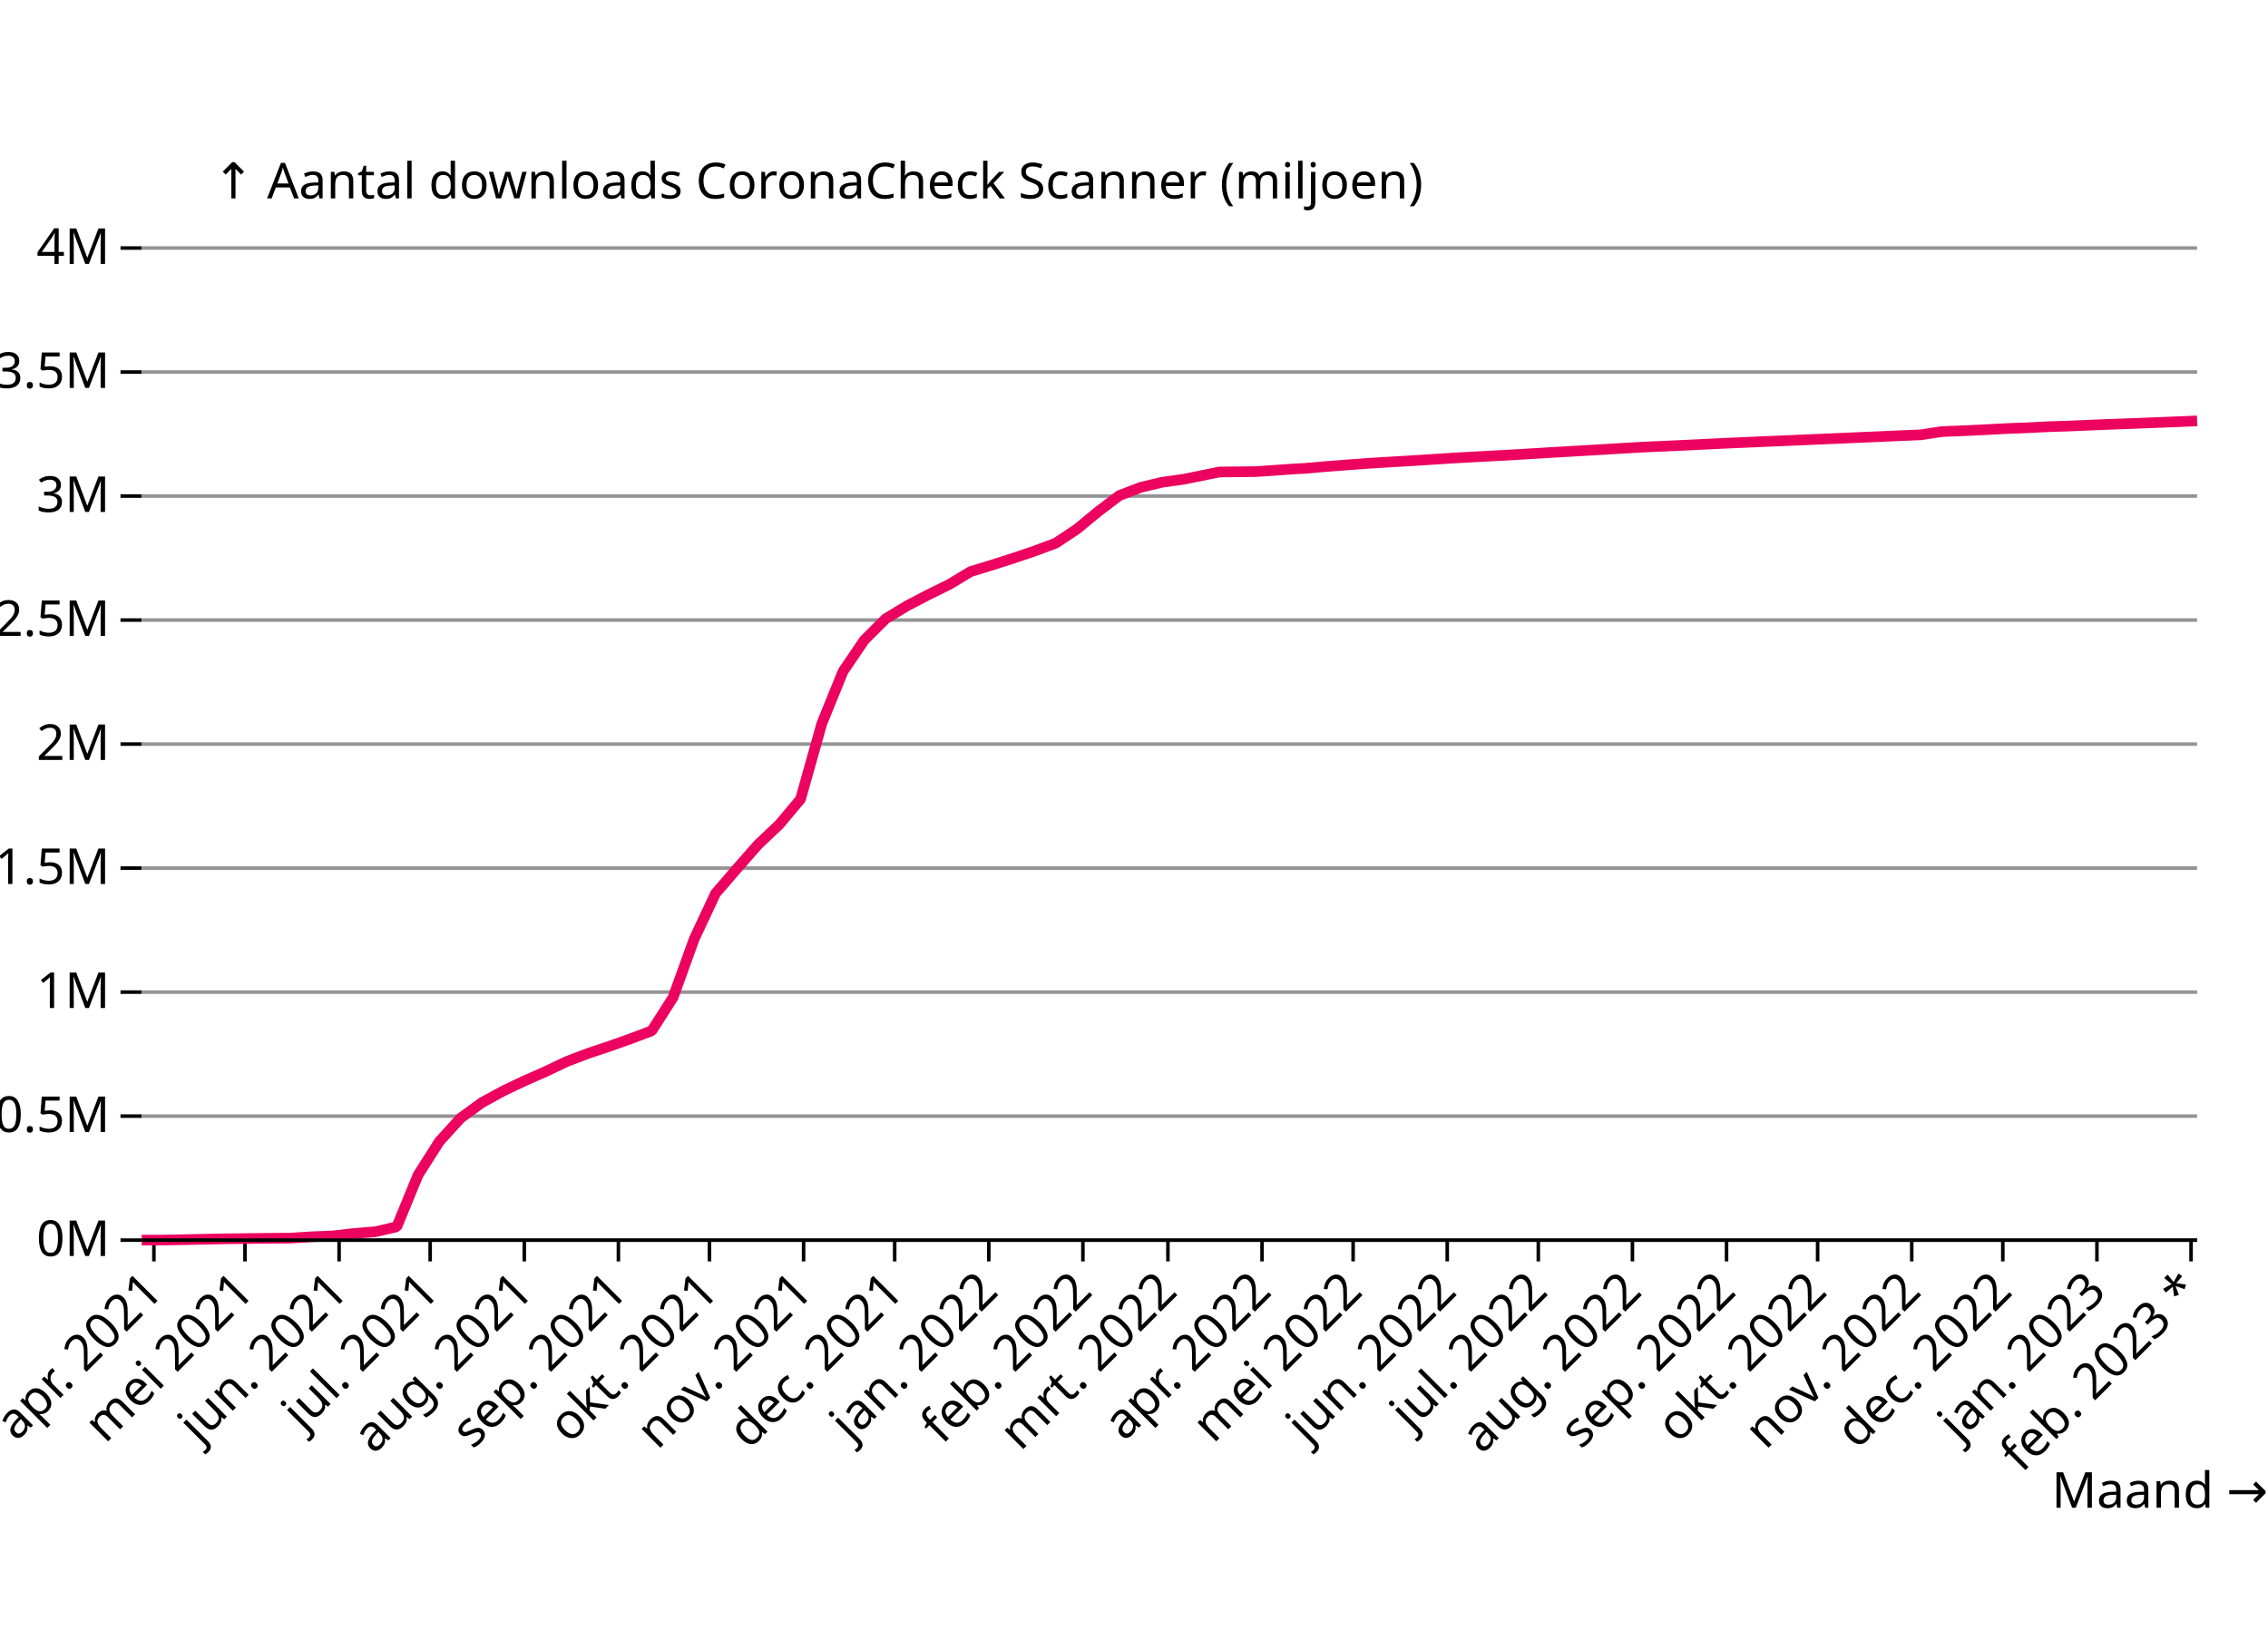
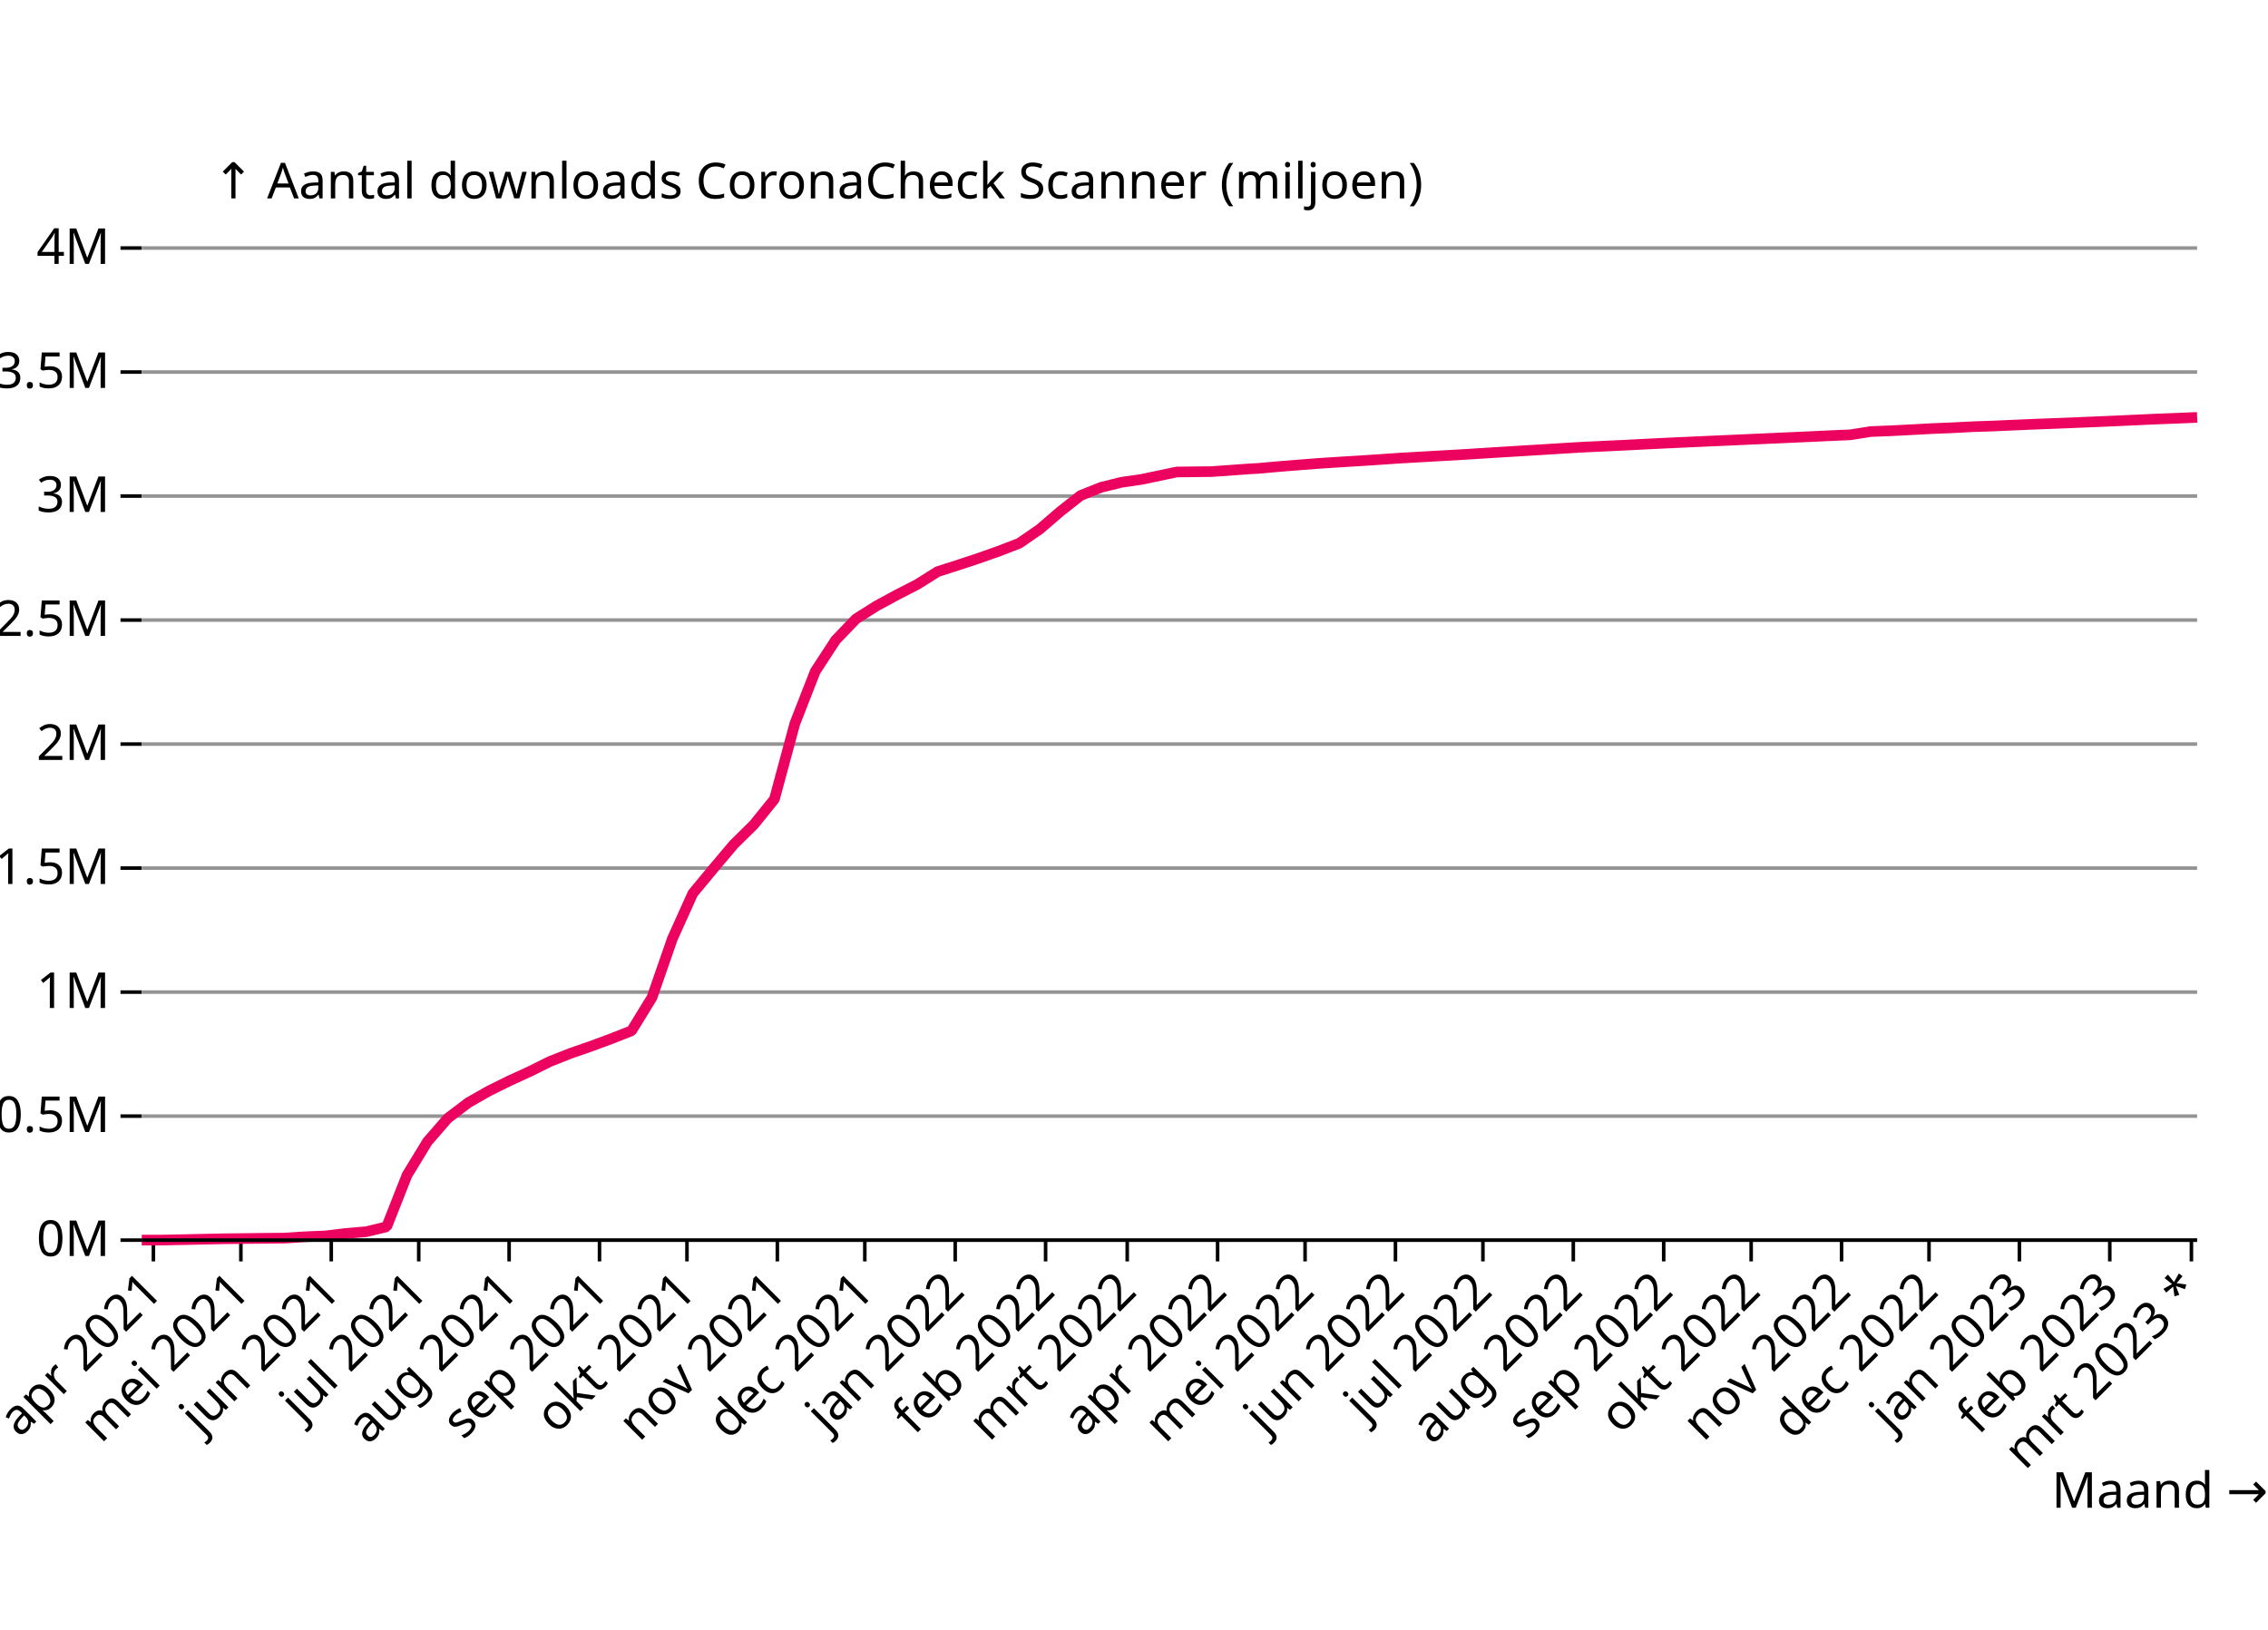
<svg xmlns="http://www.w3.org/2000/svg" class="plot" fill="currentColor" text-anchor="middle" width="640" height="460" viewBox="0 0 640 400" style="font-family: 'RO Sans', sans-serif; font-size: 14px;">
  <style>
        line[stroke-opacity] {
            stroke-opacity: 1;
            stroke: #949494;
        }
</style>
  <g transform="translate(40,0)" fill="none" text-anchor="end">
    <g class="tick" opacity="1" transform="translate(0,320)">
      <line stroke="currentColor" x2="-6" />
      <line stroke="currentColor" x2="580" stroke-opacity="0.1" />
      <text fill="currentColor" x="-9" dy="0.32em">0M</text>
    </g>
    <g class="tick" opacity="1" transform="translate(0,285)">
      <line stroke="currentColor" x2="-6" />
      <line stroke="currentColor" x2="580" stroke-opacity="0.1" />
      <text fill="currentColor" x="-9" dy="0.32em">0.5M</text>
    </g>
    <g class="tick" opacity="1" transform="translate(0,250)">
      <line stroke="currentColor" x2="-6" />
      <line stroke="currentColor" x2="580" stroke-opacity="0.1" />
      <text fill="currentColor" x="-9" dy="0.32em">1M</text>
    </g>
    <g class="tick" opacity="1" transform="translate(0,215)">
      <line stroke="currentColor" x2="-6" />
      <line stroke="currentColor" x2="580" stroke-opacity="0.1" />
      <text fill="currentColor" x="-9" dy="0.32em">1.5M</text>
    </g>
    <g class="tick" opacity="1" transform="translate(0,180)">
      <line stroke="currentColor" x2="-6" />
      <line stroke="currentColor" x2="580" stroke-opacity="0.1" />
      <text fill="currentColor" x="-9" dy="0.32em">2M</text>
    </g>
    <g class="tick" opacity="1" transform="translate(0,145)">
      <line stroke="currentColor" x2="-6" />
      <line stroke="currentColor" x2="580" stroke-opacity="0.1" />
      <text fill="currentColor" x="-9" dy="0.32em">2.5M</text>
    </g>
    <g class="tick" opacity="1" transform="translate(0,110)">
      <line stroke="currentColor" x2="-6" />
      <line stroke="currentColor" x2="580" stroke-opacity="0.1" />
      <text fill="currentColor" x="-9" dy="0.32em">3M</text>
    </g>
    <g class="tick" opacity="1" transform="translate(0,75)">
      <line stroke="currentColor" x2="-6" />
      <line stroke="currentColor" x2="580" stroke-opacity="0.1" />
      <text fill="currentColor" x="-9" dy="0.32em">3.5M</text>
    </g>
    <g class="tick" opacity="1" transform="translate(0,40)">
      <line stroke="currentColor" x2="-6" />
      <line stroke="currentColor" x2="580" stroke-opacity="0.1" />
      <text fill="currentColor" x="-9" dy="0.32em">4M</text>
    </g>
    <text fill="currentColor" transform="translate(20,40)" dy="-1em" text-anchor="start">↑ Aantal downloads CoronaCheck Scanner (miljoen)</text>
  </g>
  <g transform="translate(0,320)" fill="none" text-anchor="middle">
-     <g class="tick" opacity="1" transform="translate(43.42688,0)">
+     <g class="tick" opacity="1" transform="translate(43.29097,0)">
      <line stroke="currentColor" y2="6" />
-       <text fill="currentColor" dy="0.32em" transform="translate(0, 11.82843) rotate(-45)" text-anchor="end">apr. 2021</text>
+       <text fill="currentColor" dy="0.32em" transform="translate(0, 11.82843) rotate(-45)" text-anchor="end">apr 2021</text>
    </g>
-     <g class="tick" opacity="1" transform="translate(69.12851,0)">
+     <g class="tick" opacity="1" transform="translate(67.97328,0)">
      <line stroke="currentColor" y2="6" />
      <text fill="currentColor" dy="0.32em" transform="translate(0, 11.82843) rotate(-45)" text-anchor="end">mei 2021</text>
    </g>
-     <g class="tick" opacity="1" transform="translate(95.68685,0)">
+     <g class="tick" opacity="1" transform="translate(93.47834,0)">
      <line stroke="currentColor" y2="6" />
-       <text fill="currentColor" dy="0.32em" transform="translate(0, 11.82843) rotate(-45)" text-anchor="end">jun. 2021</text>
+       <text fill="currentColor" dy="0.32em" transform="translate(0, 11.82843) rotate(-45)" text-anchor="end">jun 2021</text>
    </g>
-     <g class="tick" opacity="1" transform="translate(121.3885,0)">
+     <g class="tick" opacity="1" transform="translate(118.1606,0)">
      <line stroke="currentColor" y2="6" />
-       <text fill="currentColor" dy="0.32em" transform="translate(0, 11.82843) rotate(-45)" text-anchor="end">jul. 2021</text>
+       <text fill="currentColor" dy="0.32em" transform="translate(0, 11.82843) rotate(-45)" text-anchor="end">jul 2021</text>
    </g>
-     <g class="tick" opacity="1" transform="translate(147.9468,0)">
+     <g class="tick" opacity="1" transform="translate(143.6657,0)">
      <line stroke="currentColor" y2="6" />
-       <text fill="currentColor" dy="0.32em" transform="translate(0, 11.82843) rotate(-45)" text-anchor="end">aug. 2021</text>
+       <text fill="currentColor" dy="0.32em" transform="translate(0, 11.82843) rotate(-45)" text-anchor="end">aug 2021</text>
    </g>
-     <g class="tick" opacity="1" transform="translate(174.5052,0)">
+     <g class="tick" opacity="1" transform="translate(169.1708,0)">
      <line stroke="currentColor" y2="6" />
-       <text fill="currentColor" dy="0.32em" transform="translate(0, 11.82843) rotate(-45)" text-anchor="end">sep. 2021</text>
+       <text fill="currentColor" dy="0.32em" transform="translate(0, 11.82843) rotate(-45)" text-anchor="end">sep 2021</text>
    </g>
-     <g class="tick" opacity="1" transform="translate(200.2068,0)">
+     <g class="tick" opacity="1" transform="translate(193.8531,0)">
      <line stroke="currentColor" y2="6" />
-       <text fill="currentColor" dy="0.32em" transform="translate(0, 11.82843) rotate(-45)" text-anchor="end">okt. 2021</text>
+       <text fill="currentColor" dy="0.32em" transform="translate(0, 11.82843) rotate(-45)" text-anchor="end">okt 2021</text>
    </g>
-     <g class="tick" opacity="1" transform="translate(226.7651,0)">
+     <g class="tick" opacity="1" transform="translate(219.3581,0)">
      <line stroke="currentColor" y2="6" />
-       <text fill="currentColor" dy="0.32em" transform="translate(0, 11.82843) rotate(-45)" text-anchor="end">nov. 2021</text>
+       <text fill="currentColor" dy="0.32em" transform="translate(0, 11.82843) rotate(-45)" text-anchor="end">nov 2021</text>
    </g>
-     <g class="tick" opacity="1" transform="translate(252.4668,0)">
+     <g class="tick" opacity="1" transform="translate(244.0404,0)">
      <line stroke="currentColor" y2="6" />
-       <text fill="currentColor" dy="0.32em" transform="translate(0, 11.82843) rotate(-45)" text-anchor="end">dec. 2021</text>
+       <text fill="currentColor" dy="0.32em" transform="translate(0, 11.82843) rotate(-45)" text-anchor="end">dec 2021</text>
    </g>
-     <g class="tick" opacity="1" transform="translate(279.0251,0)">
+     <g class="tick" opacity="1" transform="translate(269.5455,0)">
      <line stroke="currentColor" y2="6" />
-       <text fill="currentColor" dy="0.32em" transform="translate(0, 11.82843) rotate(-45)" text-anchor="end">jan. 2022</text>
+       <text fill="currentColor" dy="0.32em" transform="translate(0, 11.82843) rotate(-45)" text-anchor="end">jan 2022</text>
    </g>
-     <g class="tick" opacity="1" transform="translate(305.5835,0)">
+     <g class="tick" opacity="1" transform="translate(295.0505,0)">
      <line stroke="currentColor" y2="6" />
-       <text fill="currentColor" dy="0.32em" transform="translate(0, 11.82843) rotate(-45)" text-anchor="end">feb. 2022</text>
+       <text fill="currentColor" dy="0.32em" transform="translate(0, 11.82843) rotate(-45)" text-anchor="end">feb 2022</text>
    </g>
-     <g class="tick" opacity="1" transform="translate(329.5716,0)">
+     <g class="tick" opacity="1" transform="translate(318.0874,0)">
      <line stroke="currentColor" y2="6" />
-       <text fill="currentColor" dy="0.32em" transform="translate(0, 11.82843) rotate(-45)" text-anchor="end">mrt. 2022</text>
+       <text fill="currentColor" dy="0.32em" transform="translate(0, 11.82843) rotate(-45)" text-anchor="end">mrt 2022</text>
    </g>
-     <g class="tick" opacity="1" transform="translate(356.13,0)">
+     <g class="tick" opacity="1" transform="translate(343.5924,0)">
      <line stroke="currentColor" y2="6" />
-       <text fill="currentColor" dy="0.32em" transform="translate(0, 11.82843) rotate(-45)" text-anchor="end">apr. 2022</text>
+       <text fill="currentColor" dy="0.32em" transform="translate(0, 11.82843) rotate(-45)" text-anchor="end">apr 2022</text>
    </g>
-     <g class="tick" opacity="1" transform="translate(381.8316,0)">
+     <g class="tick" opacity="1" transform="translate(368.2747,0)">
      <line stroke="currentColor" y2="6" />
      <text fill="currentColor" dy="0.32em" transform="translate(0, 11.82843) rotate(-45)" text-anchor="end">mei 2022</text>
    </g>
-     <g class="tick" opacity="1" transform="translate(408.39,0)">
+     <g class="tick" opacity="1" transform="translate(393.7798,0)">
      <line stroke="currentColor" y2="6" />
-       <text fill="currentColor" dy="0.32em" transform="translate(0, 11.82843) rotate(-45)" text-anchor="end">jun. 2022</text>
+       <text fill="currentColor" dy="0.32em" transform="translate(0, 11.82843) rotate(-45)" text-anchor="end">jun 2022</text>
    </g>
-     <g class="tick" opacity="1" transform="translate(434.0916,0)">
+     <g class="tick" opacity="1" transform="translate(418.4621,0)">
      <line stroke="currentColor" y2="6" />
-       <text fill="currentColor" dy="0.32em" transform="translate(0, 11.82843) rotate(-45)" text-anchor="end">jul. 2022</text>
+       <text fill="currentColor" dy="0.32em" transform="translate(0, 11.82843) rotate(-45)" text-anchor="end">jul 2022</text>
    </g>
-     <g class="tick" opacity="1" transform="translate(460.6499,0)">
+     <g class="tick" opacity="1" transform="translate(443.9671,0)">
      <line stroke="currentColor" y2="6" />
-       <text fill="currentColor" dy="0.32em" transform="translate(0, 11.82843) rotate(-45)" text-anchor="end">aug. 2022</text>
+       <text fill="currentColor" dy="0.32em" transform="translate(0, 11.82843) rotate(-45)" text-anchor="end">aug 2022</text>
    </g>
-     <g class="tick" opacity="1" transform="translate(487.2083,0)">
+     <g class="tick" opacity="1" transform="translate(469.4722,0)">
      <line stroke="currentColor" y2="6" />
-       <text fill="currentColor" dy="0.32em" transform="translate(0, 11.82843) rotate(-45)" text-anchor="end">sep. 2022</text>
+       <text fill="currentColor" dy="0.32em" transform="translate(0, 11.82843) rotate(-45)" text-anchor="end">sep 2022</text>
    </g>
-     <g class="tick" opacity="1" transform="translate(512.9099,0)">
+     <g class="tick" opacity="1" transform="translate(494.1545,0)">
      <line stroke="currentColor" y2="6" />
-       <text fill="currentColor" dy="0.32em" transform="translate(0, 11.82843) rotate(-45)" text-anchor="end">okt. 2022</text>
+       <text fill="currentColor" dy="0.32em" transform="translate(0, 11.82843) rotate(-45)" text-anchor="end">okt 2022</text>
    </g>
-     <g class="tick" opacity="1" transform="translate(539.4682,0)">
+     <g class="tick" opacity="1" transform="translate(519.6596,0)">
      <line stroke="currentColor" y2="6" />
-       <text fill="currentColor" dy="0.32em" transform="translate(0, 11.82843) rotate(-45)" text-anchor="end">nov. 2022</text>
+       <text fill="currentColor" dy="0.32em" transform="translate(0, 11.82843) rotate(-45)" text-anchor="end">nov 2022</text>
    </g>
-     <g class="tick" opacity="1" transform="translate(565.1699,0)">
+     <g class="tick" opacity="1" transform="translate(544.3419,0)">
      <line stroke="currentColor" y2="6" />
-       <text fill="currentColor" dy="0.32em" transform="translate(0, 11.82843) rotate(-45)" text-anchor="end">dec. 2022</text>
+       <text fill="currentColor" dy="0.32em" transform="translate(0, 11.82843) rotate(-45)" text-anchor="end">dec 2022</text>
    </g>
-     <g class="tick" opacity="1" transform="translate(591.7282,0)">
+     <g class="tick" opacity="1" transform="translate(569.8469,0)">
      <line stroke="currentColor" y2="6" />
-       <text fill="currentColor" dy="0.32em" transform="translate(0, 11.82843) rotate(-45)" text-anchor="end">jan. 2023</text>
+       <text fill="currentColor" dy="0.32em" transform="translate(0, 11.82843) rotate(-45)" text-anchor="end">jan 2023</text>
    </g>
-     <g class="tick" opacity="1" transform="translate(618.2866,0)">
+     <g class="tick" opacity="1" transform="translate(595.352,0)">
      <line stroke="currentColor" y2="6" />
-       <text fill="currentColor" dy="0.32em" transform="translate(0, 11.82843) rotate(-45)" text-anchor="end">feb. 2023 *</text>
+       <text fill="currentColor" dy="0.32em" transform="translate(0, 11.82843) rotate(-45)" text-anchor="end">feb 2023</text>
+     </g>
+     <g class="tick" opacity="1" transform="translate(618.3888,0)">
+       <line stroke="currentColor" y2="6" />
+       <text fill="currentColor" dy="0.32em" transform="translate(0, 11.82843) rotate(-45)" text-anchor="end">mrt 2023 *</text>
    </g>
    <text fill="currentColor" transform="translate(640,80)" dy="-0.32em" text-anchor="end">Maand →</text>
  </g>
  <g fill="none" stroke="#ec025f" stroke-width="3" stroke-miterlimit="1">
-     <path d="M40,319.983L45.997,319.977L51.994,319.865L57.991,319.739L63.988,319.618L69.985,319.552L75.982,319.484L81.979,319.43L87.976,319.05L93.973,318.809L99.97,318.117L105.968,317.623L111.965,316.233L117.962,301.636L123.959,292.184L129.956,285.571L135.953,281.205L141.95,277.922L147.947,275.071L153.944,272.438L159.941,269.579L165.938,267.305L171.935,265.298L177.932,263.173L183.929,260.909L189.926,251.522L195.923,234.934L201.92,222.156L207.917,215.192L213.914,208.365L219.911,202.681L225.908,195.536L231.905,174.21L237.903,159.478L243.9,150.648L249.897,144.649L255.894,141.014L261.891,137.89L267.888,134.931L273.885,131.32L279.882,129.481L285.879,127.573L291.876,125.541L297.873,123.313L303.87,119.345L309.867,114.395L309.867,114.395L315.864,109.856L321.861,107.551L327.858,106.118L333.855,105.283L344.136,103.207L354.417,103.097L365.554,102.323L368.124,102.192L374.121,101.673L380.118,101.209L386.115,100.767L392.112,100.396L398.109,100.045L404.106,99.664L410.103,99.269L416.1,98.946L422.097,98.618L428.095,98.289L434.092,97.925L440.089,97.566L446.086,97.217L452.083,96.868L458.08,96.504L464.077,96.166L470.074,95.905L476.071,95.627L482.068,95.334L488.065,95.044L494.062,94.784L500.059,94.523L506.056,94.273L512.053,94.01L518.05,93.755L524.047,93.494L530.044,93.237L536.041,92.965L542.038,92.716L548.035,91.798L554.032,91.571L560.03,91.276L566.027,90.959L572.024,90.727L578.021,90.427L584.018,90.234L590.015,89.977L596.012,89.731L602.009,89.511L608.006,89.277L614.003,89.043L620,88.793" />
+     <path d="M40,319.983L45.759,319.977L51.518,319.865L57.278,319.739L63.037,319.618L68.796,319.552L74.555,319.484L80.314,319.43L86.074,319.05L91.833,318.809L97.592,318.117L103.351,317.623L109.11,316.233L114.87,301.636L120.629,292.184L126.388,285.571L132.147,281.205L137.906,277.922L143.666,275.071L149.425,272.438L155.184,269.579L160.943,267.305L166.703,265.298L172.462,263.173L178.221,260.909L183.98,251.522L189.739,234.934L195.499,222.156L201.258,215.192L207.017,208.365L212.776,202.681L218.535,195.536L224.295,174.21L230.054,159.478L235.813,150.648L241.572,144.649L247.331,141.014L253.091,137.89L258.85,134.931L264.609,131.32L270.368,129.481L276.127,127.573L281.887,125.541L287.646,123.313L293.405,119.345L299.164,114.395L299.164,114.395L304.923,109.856L310.683,107.551L316.442,106.118L322.201,105.283L332.074,103.207L341.947,103.097L352.643,102.323L355.111,102.192L360.87,101.673L366.629,101.209L372.388,100.767L378.148,100.396L383.907,100.045L389.666,99.664L395.425,99.269L401.184,98.946L406.944,98.618L412.703,98.289L418.462,97.925L424.221,97.566L429.98,97.217L435.74,96.868L441.499,96.504L447.258,96.166L453.017,95.905L458.777,95.627L464.536,95.334L470.295,95.044L476.054,94.784L481.813,94.523L487.573,94.273L493.332,94.01L499.091,93.755L504.85,93.494L510.609,93.237L516.369,92.965L522.128,92.716L527.887,91.798L533.646,91.571L539.405,91.276L545.165,90.959L550.924,90.727L556.683,90.427L562.442,90.234L568.201,89.977L573.961,89.731L579.72,89.511L585.479,89.277L591.238,89.043L596.997,88.793L602.757,88.528L608.516,88.264L614.275,88.044L620,87.803" />
  </g>
  <g stroke="currentColor">
    <line x1="40" x2="620" y1="320" y2="320" />
  </g>
</svg>
